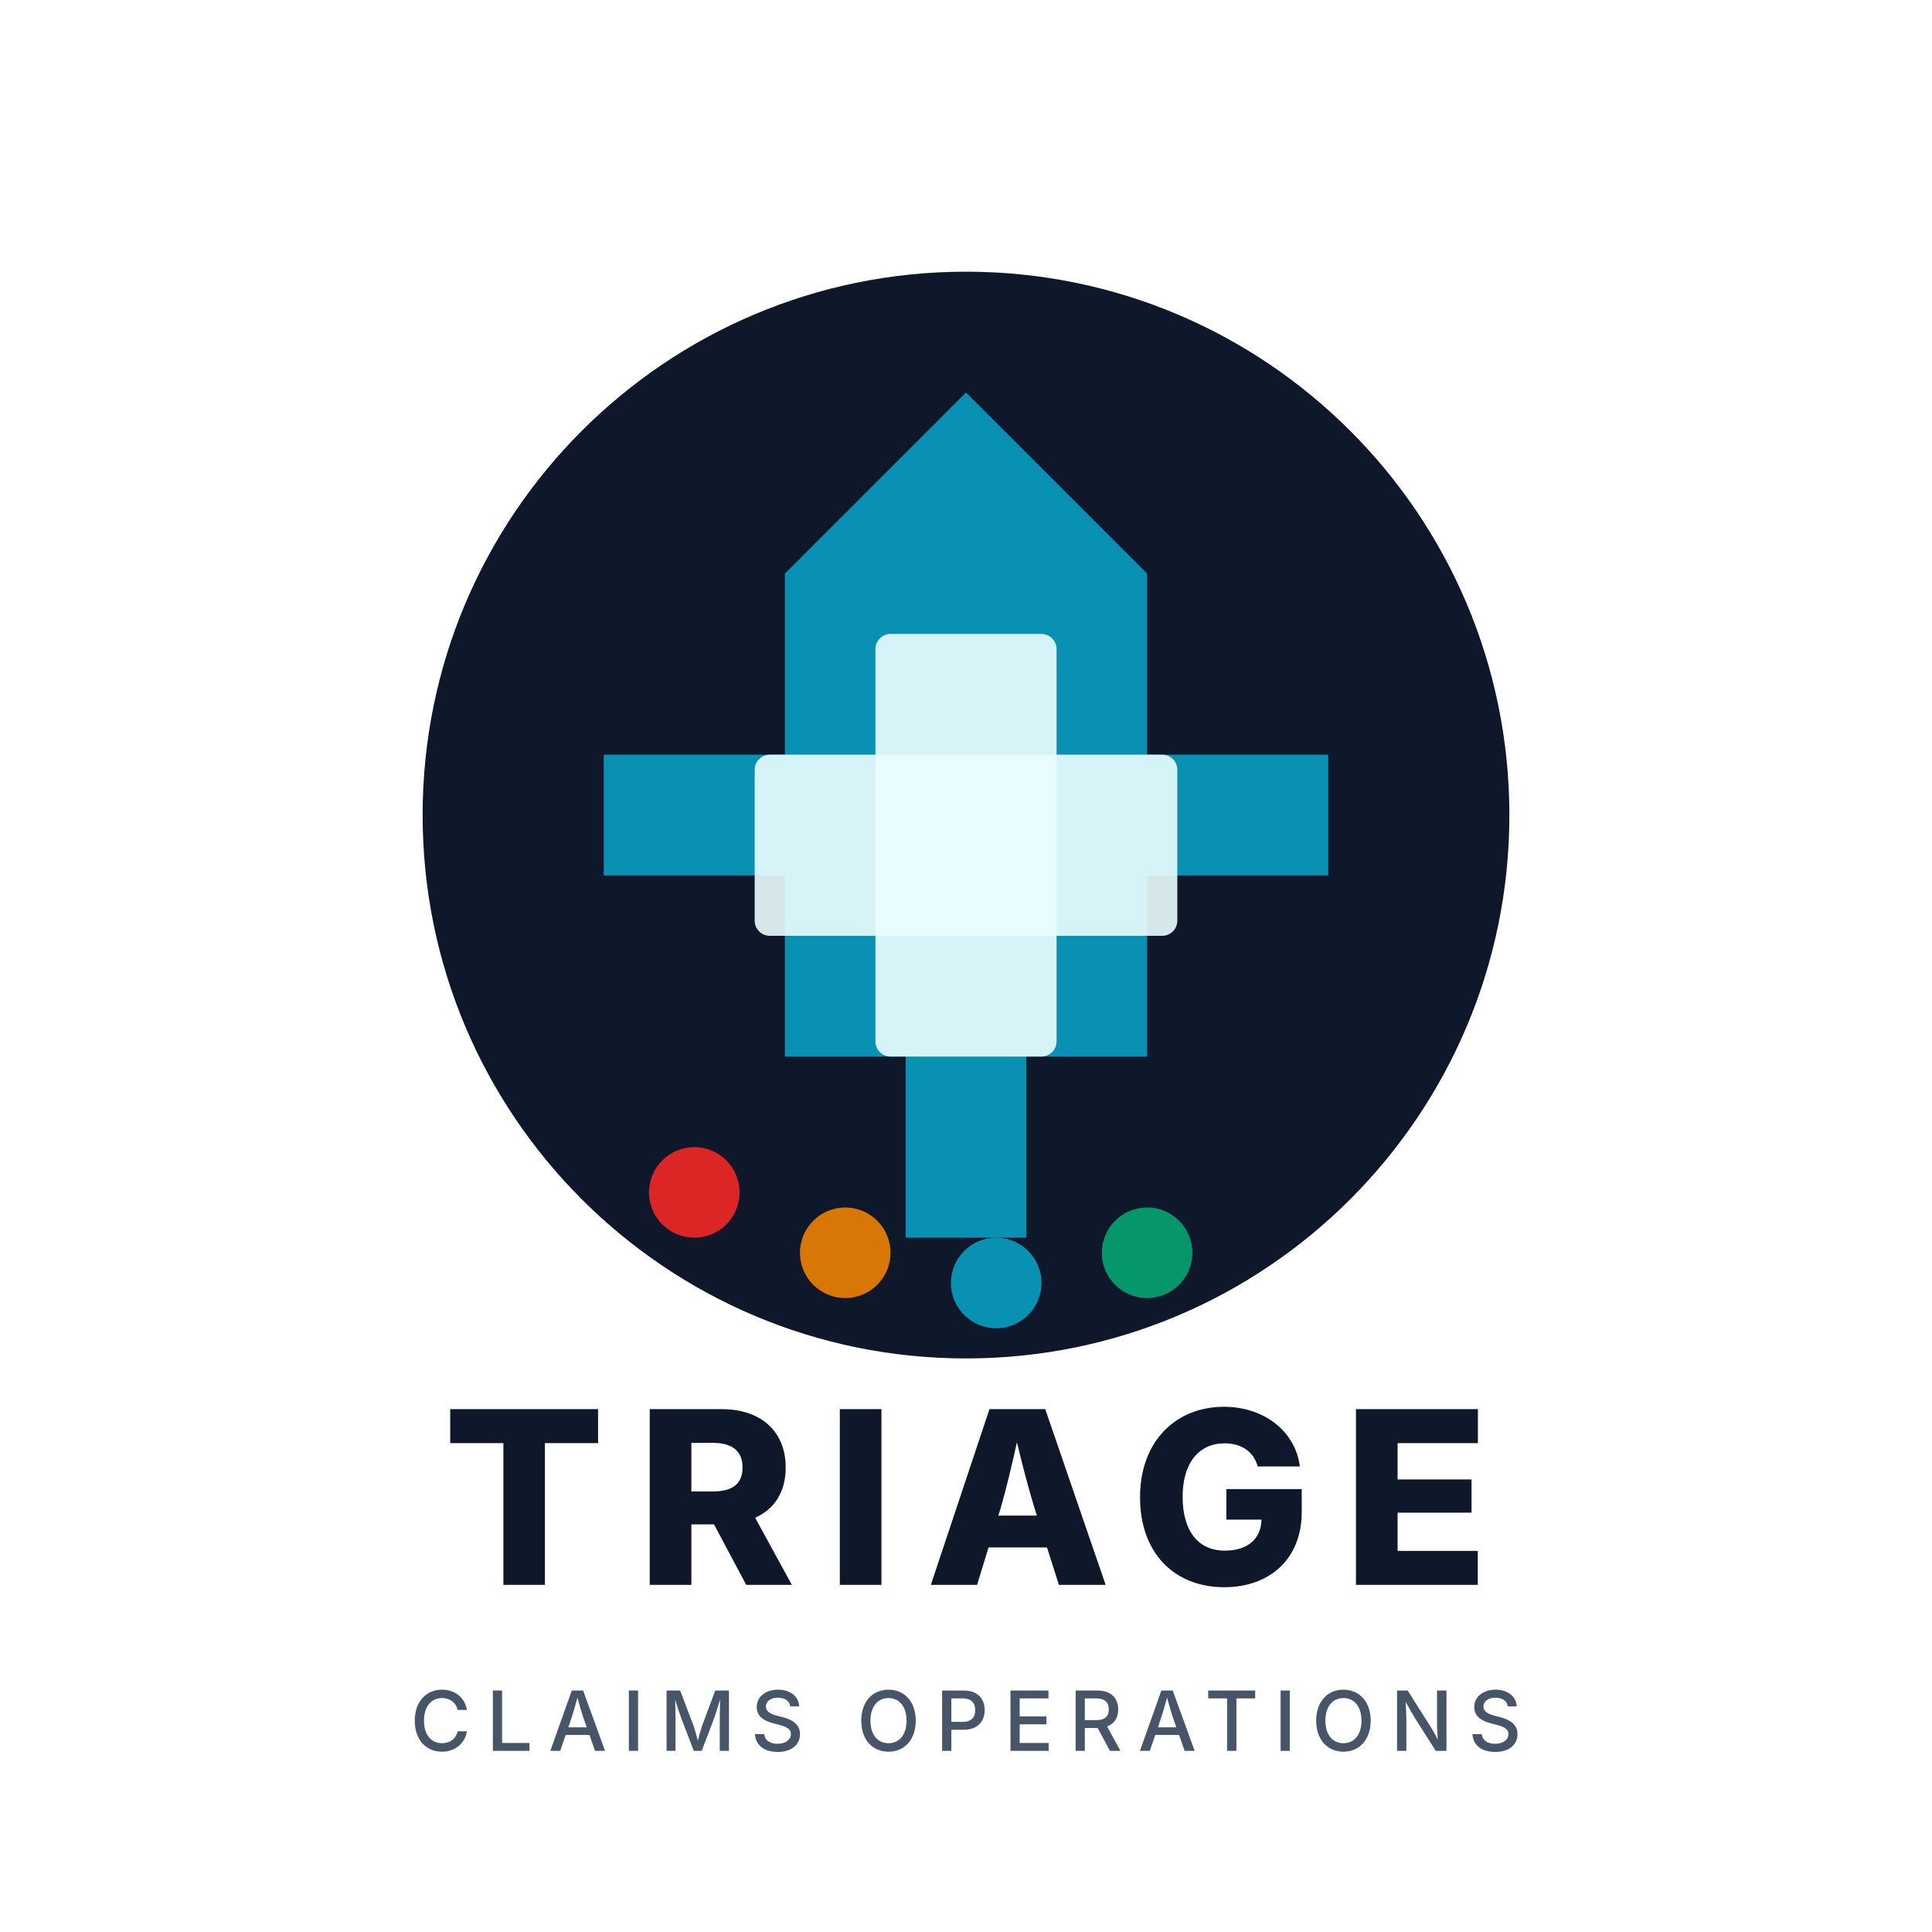
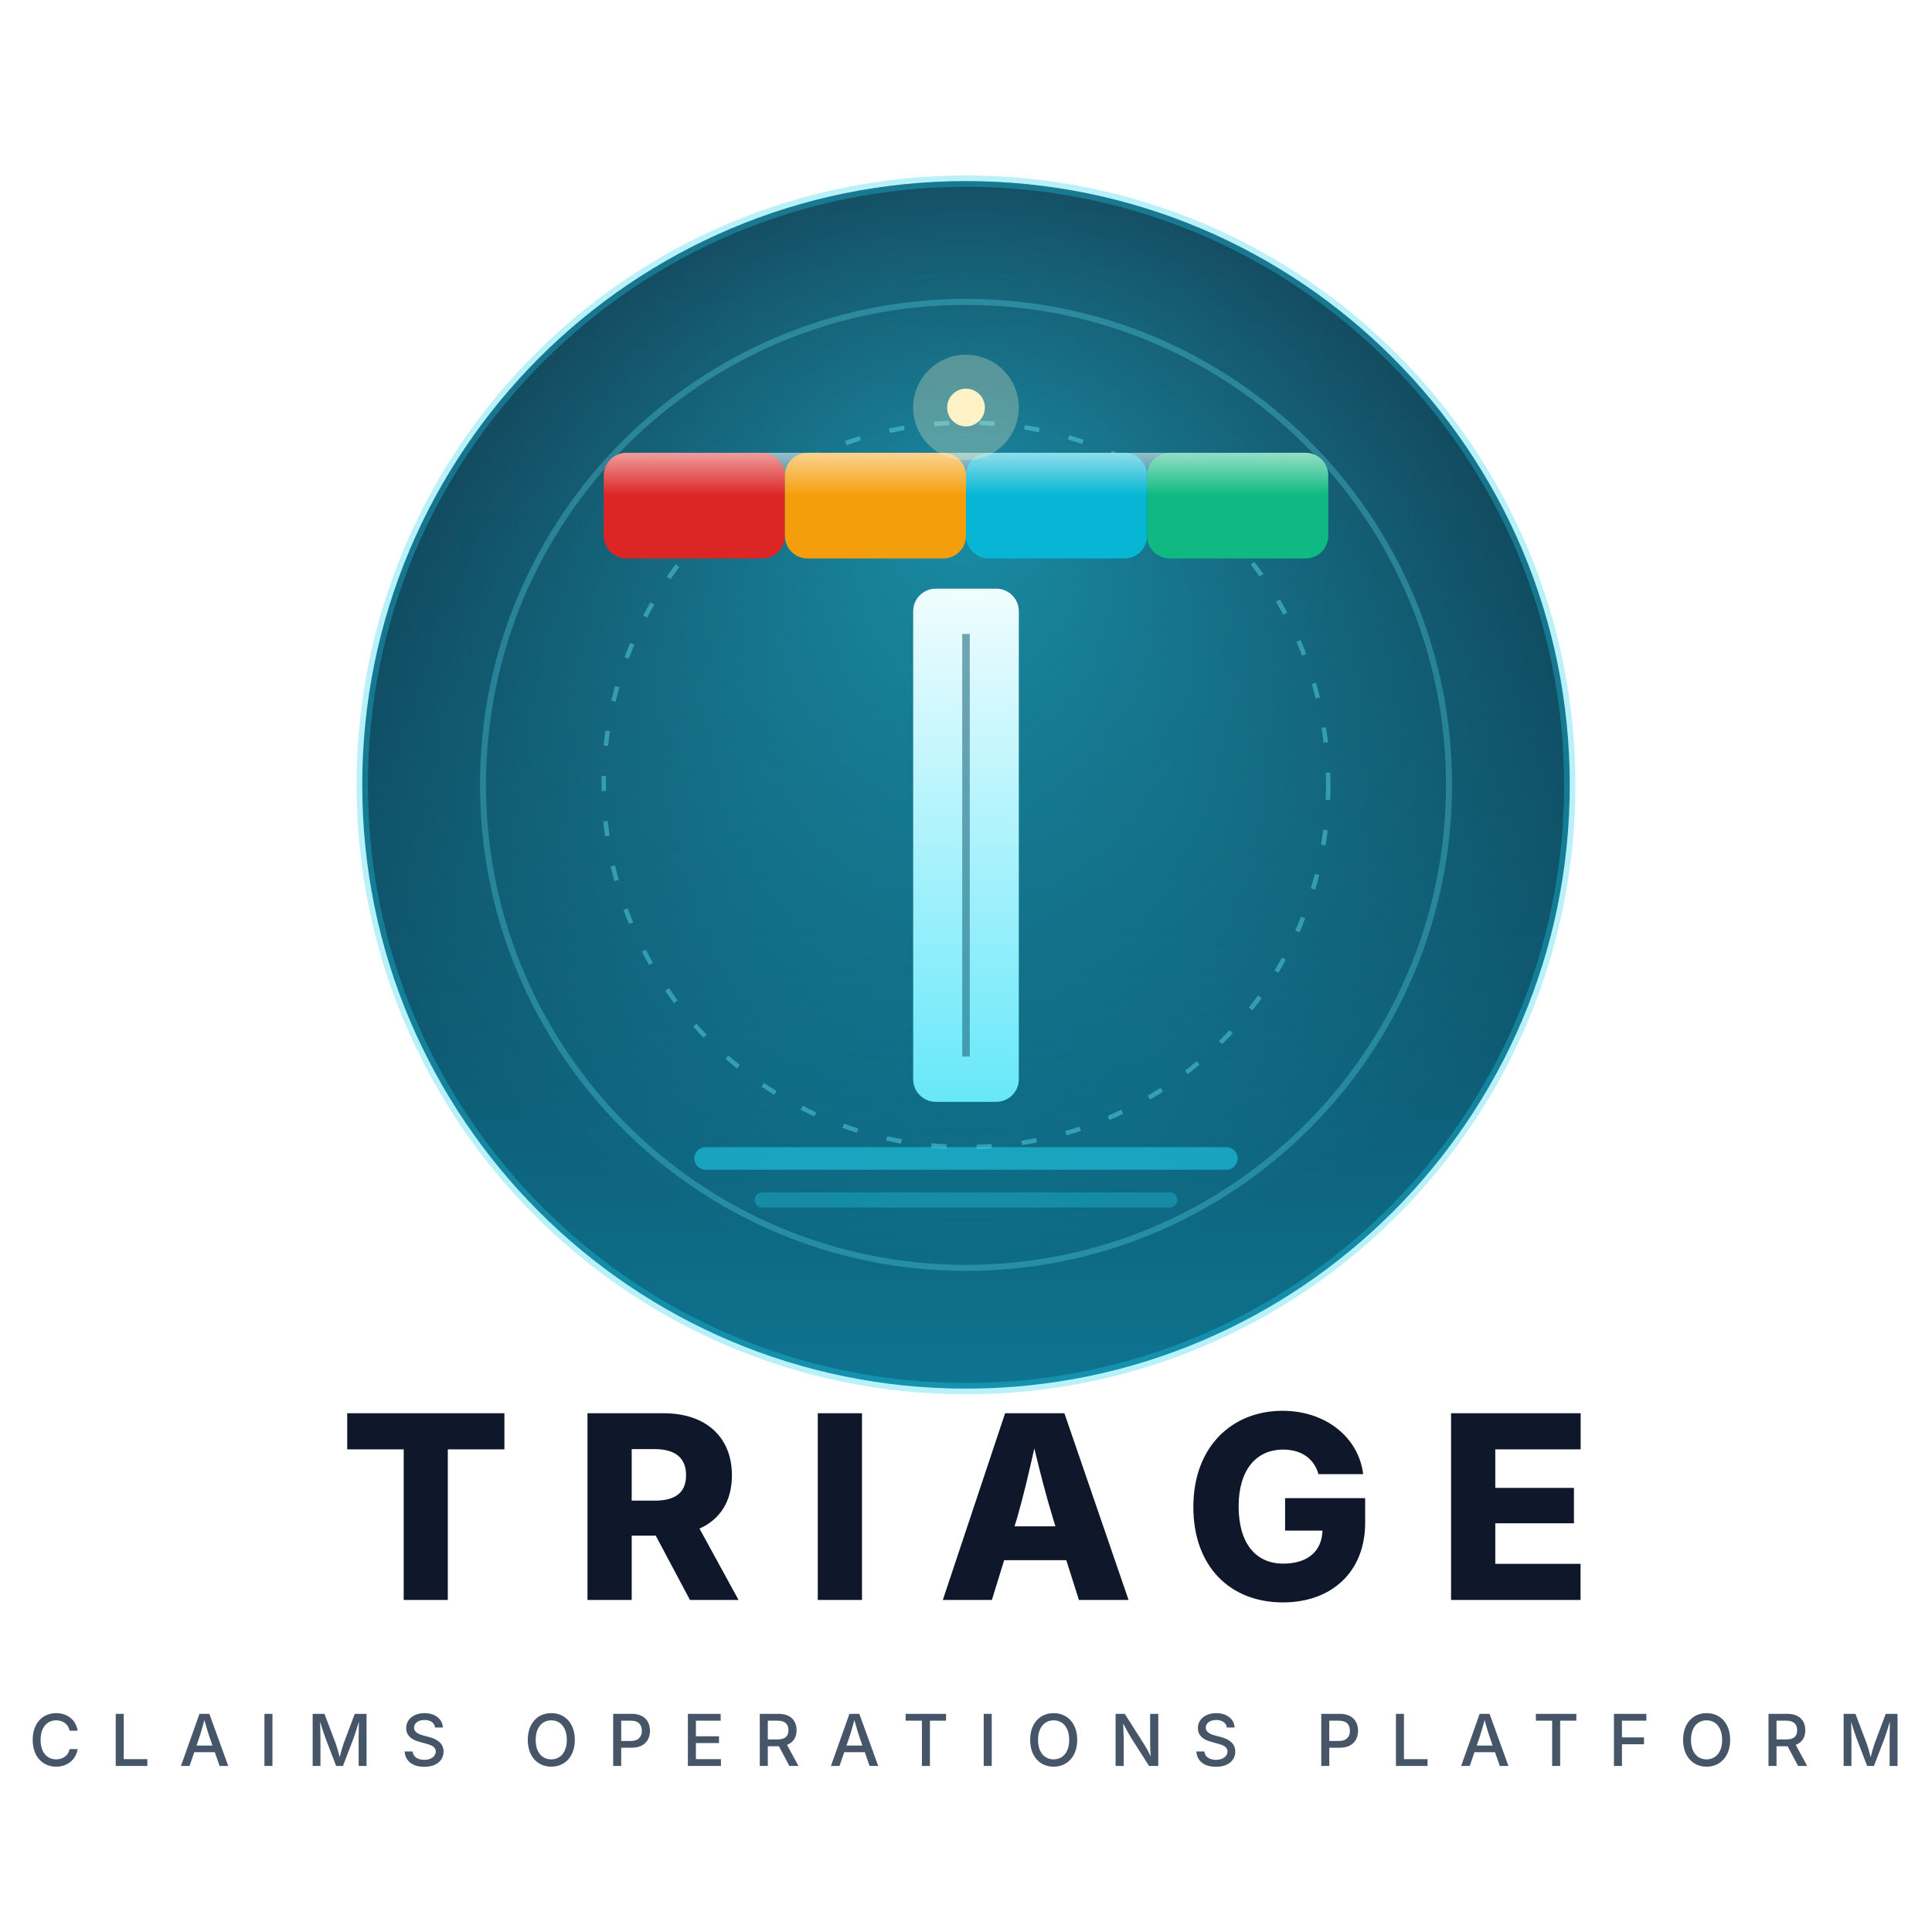
- <svg xmlns="http://www.w3.org/2000/svg" viewBox="0 0 256 256" fill="none">
-   <circle cx="128" cy="108" r="72" fill="#0f172a" />
-   <path d="M128 52 L152 76 L152 100 L176 100 L176 116 L152 116 L152 140 L136 140 L136 164 L120 164 L120 140 L104 140 L104 116 L80 116 L80 100 L104 100 L104 76 L128 52Z" fill="#0891b2" />
-   <rect x="116" y="84" width="24" height="56" rx="2" fill="#ecfeff" opacity="0.9" />
-   <rect x="100" y="100" width="56" height="24" rx="2" fill="#ecfeff" opacity="0.9" />
-   <circle cx="92" cy="158" r="6" fill="#dc2626" />
-   <circle cx="112" cy="166" r="6" fill="#d97706" />
-   <circle cx="132" cy="170" r="6" fill="#0891b2" />
-   <circle cx="152" cy="166" r="6" fill="#059669" />
-   <text x="128" y="210" text-anchor="middle" font-family="system-ui, -apple-system, sans-serif" font-size="32" font-weight="800" letter-spacing="4" fill="#0f172a">TRIAGE</text>
-   <text x="128" y="232" text-anchor="middle" font-family="system-ui, -apple-system, sans-serif" font-size="11" font-weight="500" letter-spacing="2" fill="#475569">CLAIMS OPERATIONS</text>
+ <svg xmlns="http://www.w3.org/2000/svg" viewBox="0 0 256 256" fill="none" role="img" aria-label="Triage — Claims Operations Platform">
+   <defs>
+     <linearGradient id="t-badge" x1="0" y1="0" x2="0" y2="1">
+       <stop offset="0%" stop-color="#0f172a" />
+       <stop offset="55%" stop-color="#0e4d63" />
+       <stop offset="100%" stop-color="#0e7490" />
+     </linearGradient>
+     <radialGradient id="t-glow" cx="50%" cy="28%" r="62%">
+       <stop offset="0%" stop-color="#22d3ee" stop-opacity="0.55" />
+       <stop offset="100%" stop-color="#22d3ee" stop-opacity="0" />
+     </radialGradient>
+     <linearGradient id="t-stem" x1="0" y1="0" x2="0" y2="1">
+       <stop offset="0%" stop-color="#f0fdff" />
+       <stop offset="100%" stop-color="#67e8f9" />
+     </linearGradient>
+     <linearGradient id="t-chipHi" x1="0" y1="0" x2="0" y2="1">
+       <stop offset="0%" stop-color="#ffffff" stop-opacity="0.55" />
+       <stop offset="40%" stop-color="#ffffff" stop-opacity="0" />
+     </linearGradient>
+   </defs>
+   <circle cx="128" cy="104" r="80" fill="url(#t-badge)" />
+   <circle cx="128" cy="104" r="80" fill="url(#t-glow)" />
+   <circle cx="128" cy="104" r="80" stroke="#22d3ee" stroke-width="1.5" stroke-opacity="0.32" />
+   <circle cx="128" cy="104" r="64" fill="none" stroke="#67e8f9" stroke-width="0.8" stroke-opacity="0.28" />
+   <circle cx="128" cy="104" r="48" fill="none" stroke="#67e8f9" stroke-width="0.6" stroke-opacity="0.42" stroke-dasharray="2 4" />
+   <rect x="80" y="60" width="24" height="14" rx="3" fill="#dc2626" />
+   <rect x="104" y="60" width="24" height="14" rx="3" fill="#f59e0b" />
+   <rect x="128" y="60" width="24" height="14" rx="3" fill="#06b6d4" />
+   <rect x="152" y="60" width="24" height="14" rx="3" fill="#10b981" />
+   <rect x="80" y="60" width="96" height="14" rx="3" fill="url(#t-chipHi)" />
+   <rect x="121" y="78" width="14" height="68" rx="3" fill="url(#t-stem)" />
+   <line x1="128" y1="84" x2="128" y2="140" stroke="#155e75" stroke-width="1" stroke-opacity="0.55" />
+   <circle cx="128" cy="54" r="2.5" fill="#fef3c7" />
+   <circle cx="128" cy="54" r="7" fill="#fef3c7" opacity="0.28" />
+   <rect x="92" y="152" width="72" height="3" rx="1.5" fill="#22d3ee" opacity="0.55" />
+   <rect x="100" y="158" width="56" height="2" rx="1" fill="#22d3ee" opacity="0.32" />
+   <text x="128" y="212" text-anchor="middle" font-family="ui-sans-serif, system-ui, -apple-system, BlinkMacSystemFont, 'Inter', sans-serif" font-size="34" font-weight="800" letter-spacing="8" fill="#0f172a">TRIAGE</text>
+   <text x="128" y="234" text-anchor="middle" font-family="ui-sans-serif, system-ui, -apple-system, BlinkMacSystemFont, 'Inter', sans-serif" font-size="9.5" font-weight="500" letter-spacing="3.8" fill="#475569">CLAIMS OPERATIONS PLATFORM</text>
</svg>
